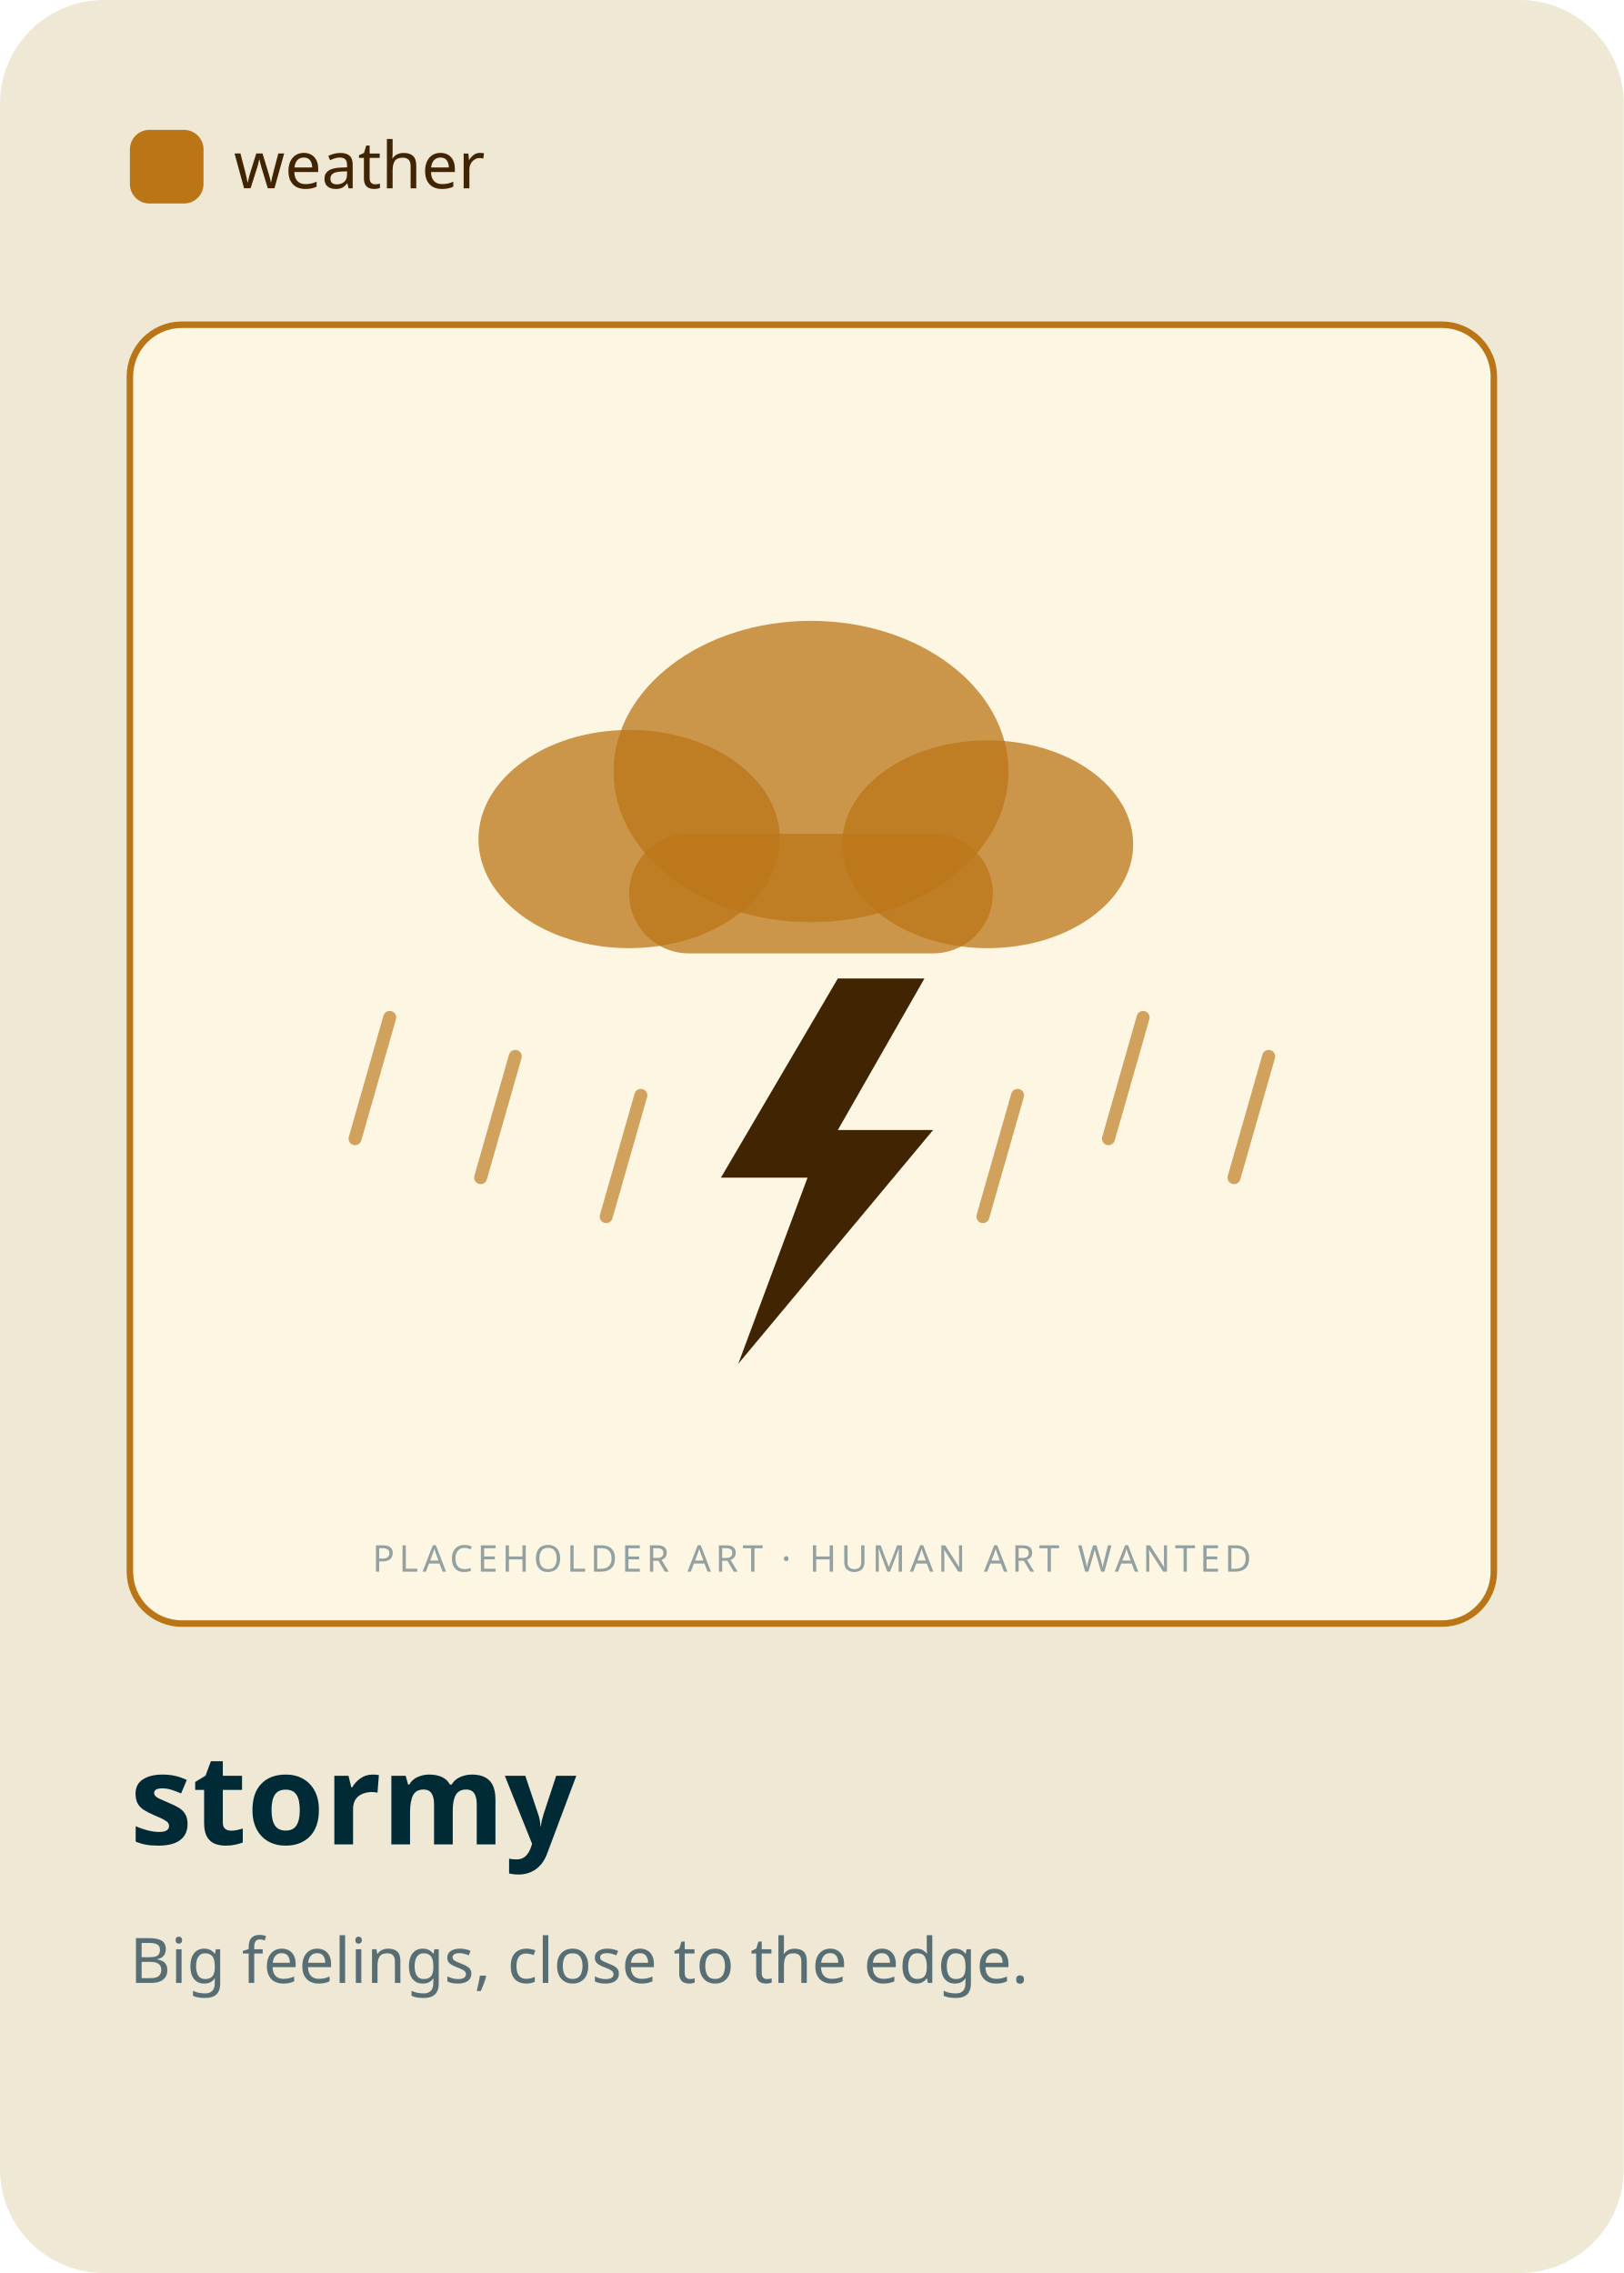
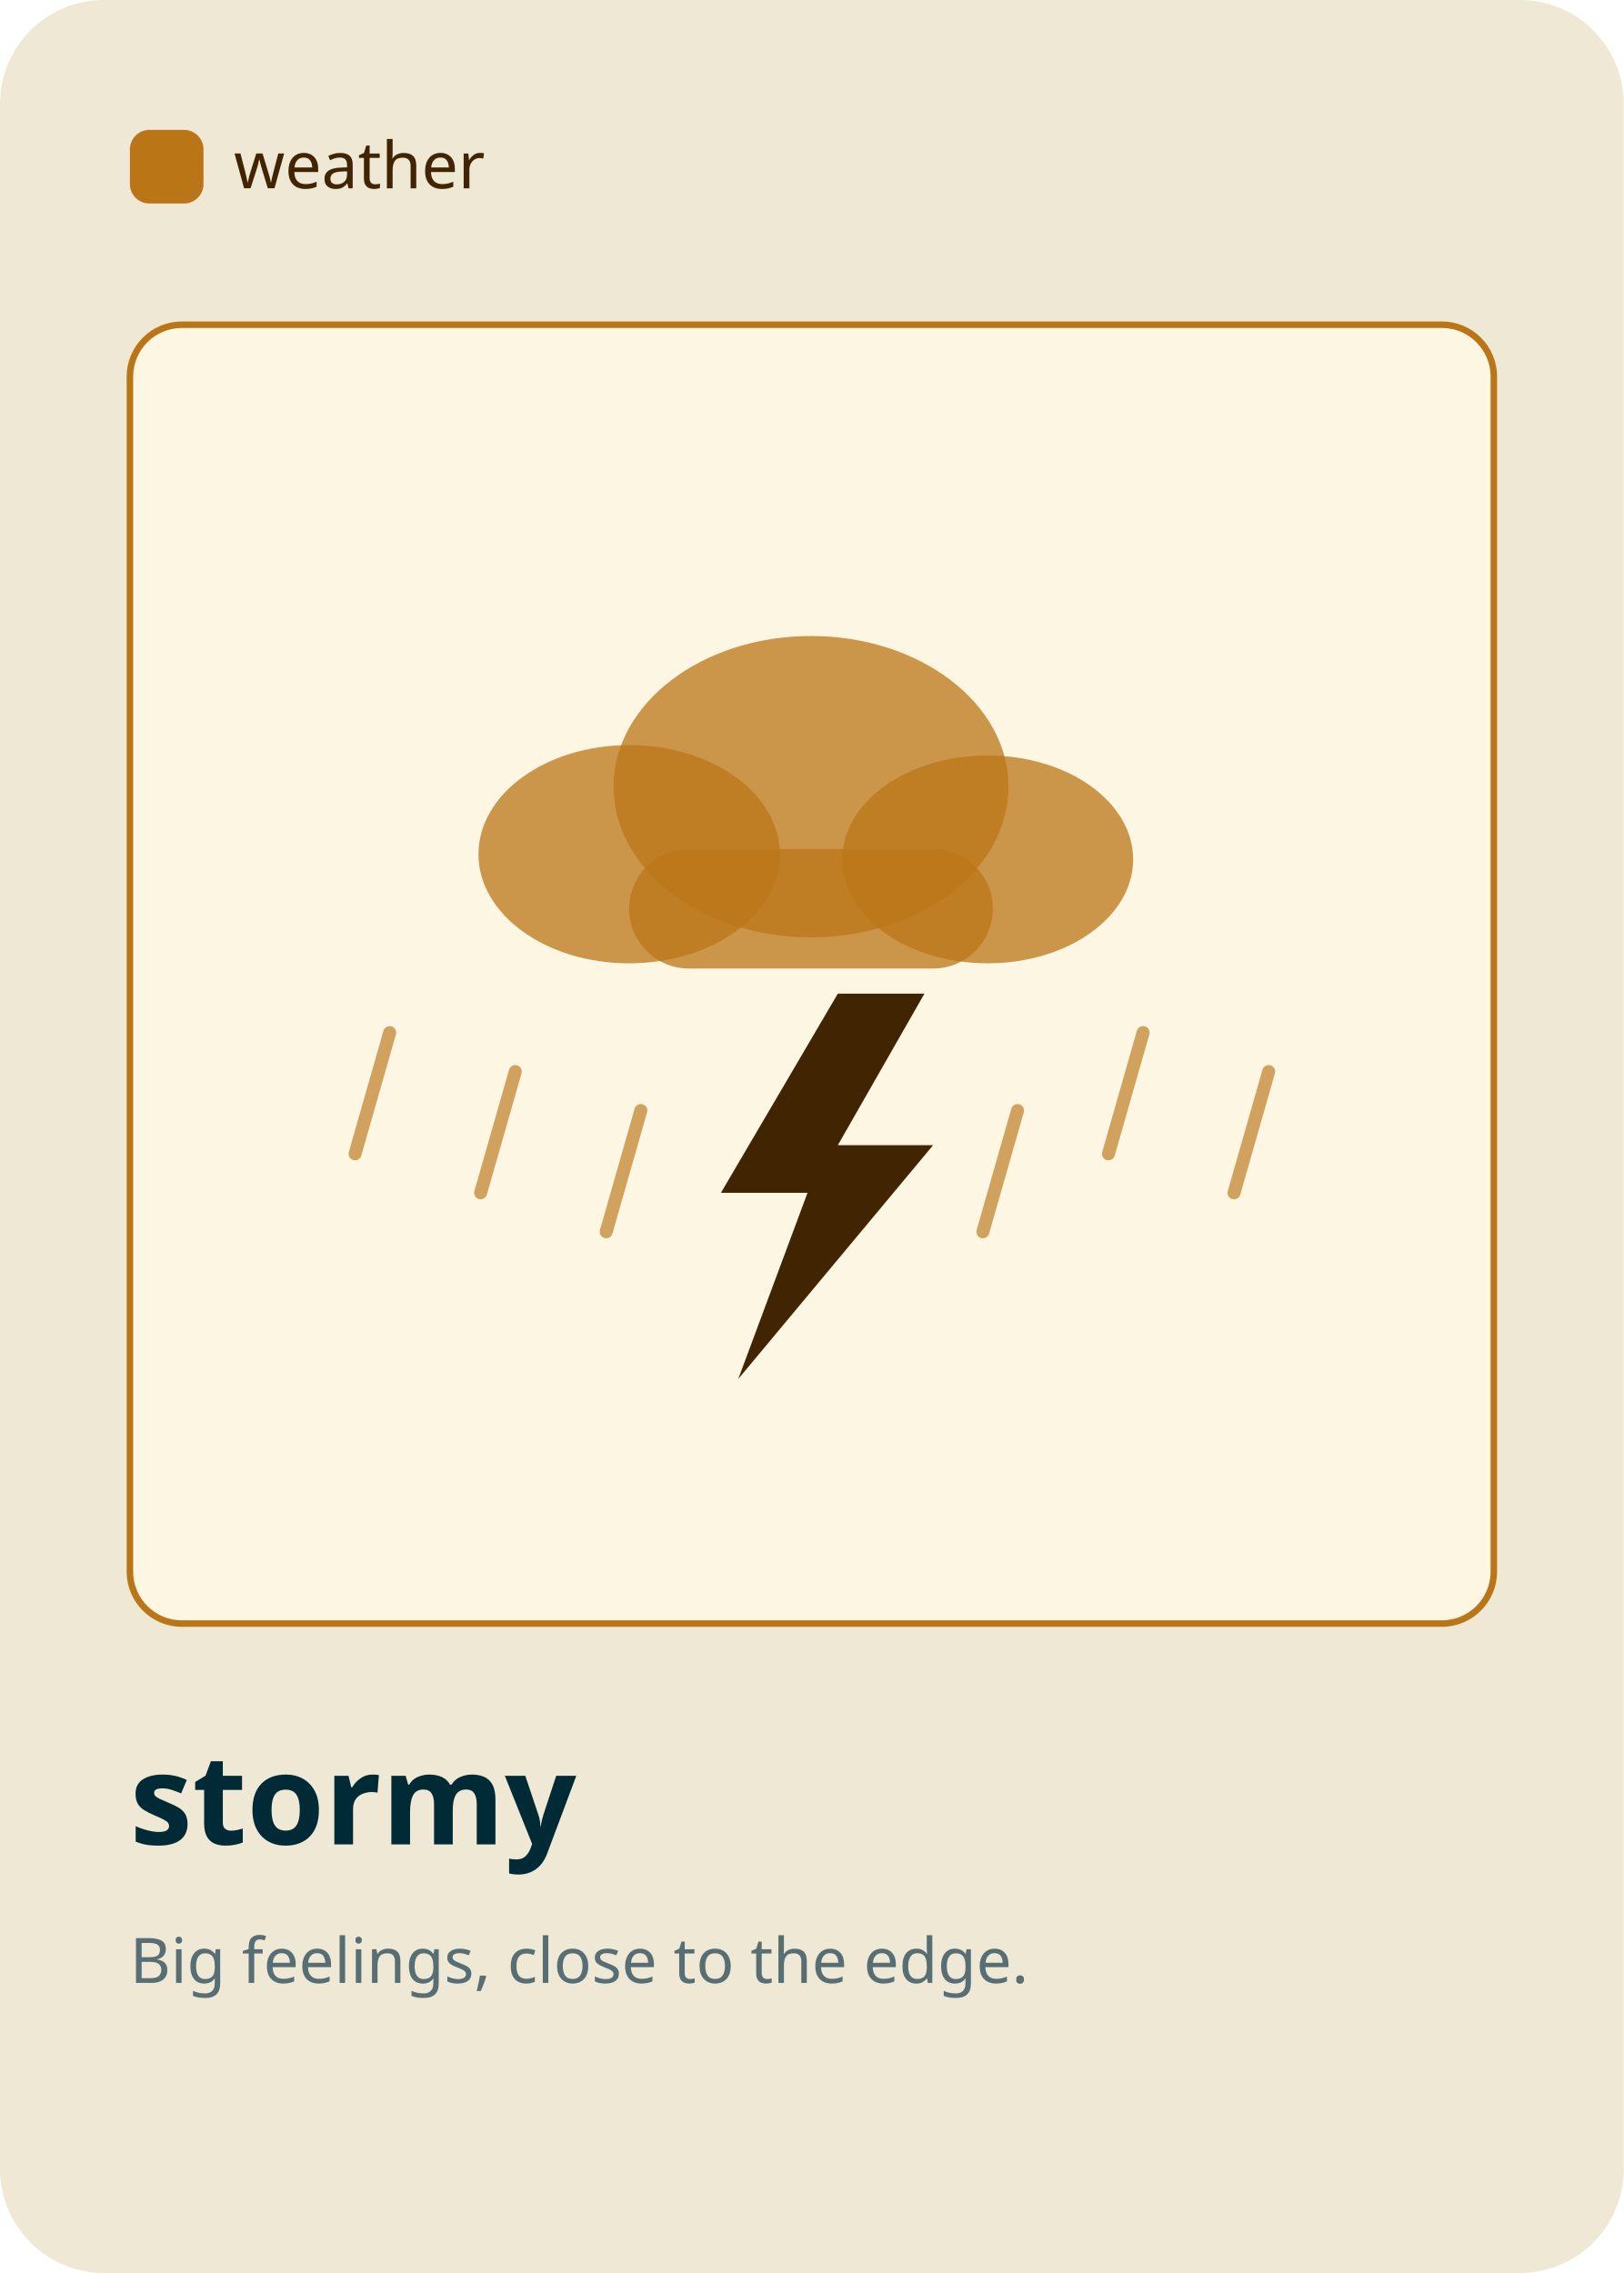
<svg xmlns="http://www.w3.org/2000/svg" viewBox="0 0 750 1050" width="750" height="1050">
  <defs>
    <clipPath id="art-window">
      <rect x="60" y="150" width="630" height="600" rx="24" />
    </clipPath>
  </defs>
  <rect x="0" y="0" width="750" height="1050" rx="48" fill="#eee8d5" />
  <rect x="60" y="60" width="34" height="34" rx="9" fill="#BA7517" />
  <text x="108" y="87" font-family="'Atkinson Hyperlegible','Atkinson Hyperlegible Next',sans-serif" font-size="30" font-weight="500" fill="#412402">weather</text>
  <rect id="art" x="60" y="150" width="630" height="600" rx="24" fill="#fdf6e3" />
  <g id="art-illustration" clip-path="url(#art-window)">
-     <g transform="translate(60 178)">
+     <g transform="translate(60 185)">
      <g stroke-linecap="round" stroke-linejoin="round">
        <g fill-opacity="0.75">
          <ellipse cx="230.6" cy="209.6" rx="69.6" ry="50.4" fill="#BA7517" />
          <ellipse cx="314.6" cy="178.4" rx="91.2" ry="69.6" fill="#BA7517" />
          <ellipse cx="396.2" cy="212.0" rx="67.2" ry="48.0" fill="#BA7517" />
          <rect x="230.6" y="207.2" width="168.0" height="55.2" rx="27.6" fill="#BA7517" />
        </g>
        <line x1="120.0" y1="292.0" x2="104.0" y2="348.0" stroke-opacity="0.65" fill="none" stroke="#BA7517" stroke-width="6" />
        <line x1="178.0" y1="310.0" x2="162.0" y2="366.0" stroke-opacity="0.65" fill="none" stroke="#BA7517" stroke-width="6" />
        <line x1="236.0" y1="328.0" x2="220.0" y2="384.0" stroke-opacity="0.65" fill="none" stroke="#BA7517" stroke-width="6" />
        <line x1="410.0" y1="328.0" x2="394.0" y2="384.0" stroke-opacity="0.65" fill="none" stroke="#BA7517" stroke-width="6" />
        <line x1="468.0" y1="292.0" x2="452.0" y2="348.0" stroke-opacity="0.65" fill="none" stroke="#BA7517" stroke-width="6" />
        <line x1="526.0" y1="310.0" x2="510.0" y2="366.0" stroke-opacity="0.65" fill="none" stroke="#BA7517" stroke-width="6" />
        <path d="M327.0 274 L273.0 366 L313.0 366 L281.0 452 L371.0 344 L327.0 344 L367.0 274 Z" fill="#412402" />
      </g>
    </g>
  </g>
  <rect x="60" y="150" width="630" height="600" rx="24" fill="none" stroke="#BA7517" stroke-width="3" />
-   <text x="375" y="726" text-anchor="middle" font-family="'Atkinson Hyperlegible','Atkinson Hyperlegible Next',sans-serif" font-size="17" fill="#93a1a1" letter-spacing="2">PLACEHOLDER ART · HUMAN ART WANTED</text>
  <text x="60" y="852" font-family="'Atkinson Hyperlegible','Atkinson Hyperlegible Next',sans-serif" font-size="58" font-weight="700" fill="#002b36">stormy</text>
  <text x="60" y="916" font-family="'Atkinson Hyperlegible','Atkinson Hyperlegible Next',sans-serif" font-size="29" fill="#586e75">Big feelings, close to the edge.</text>
</svg>
